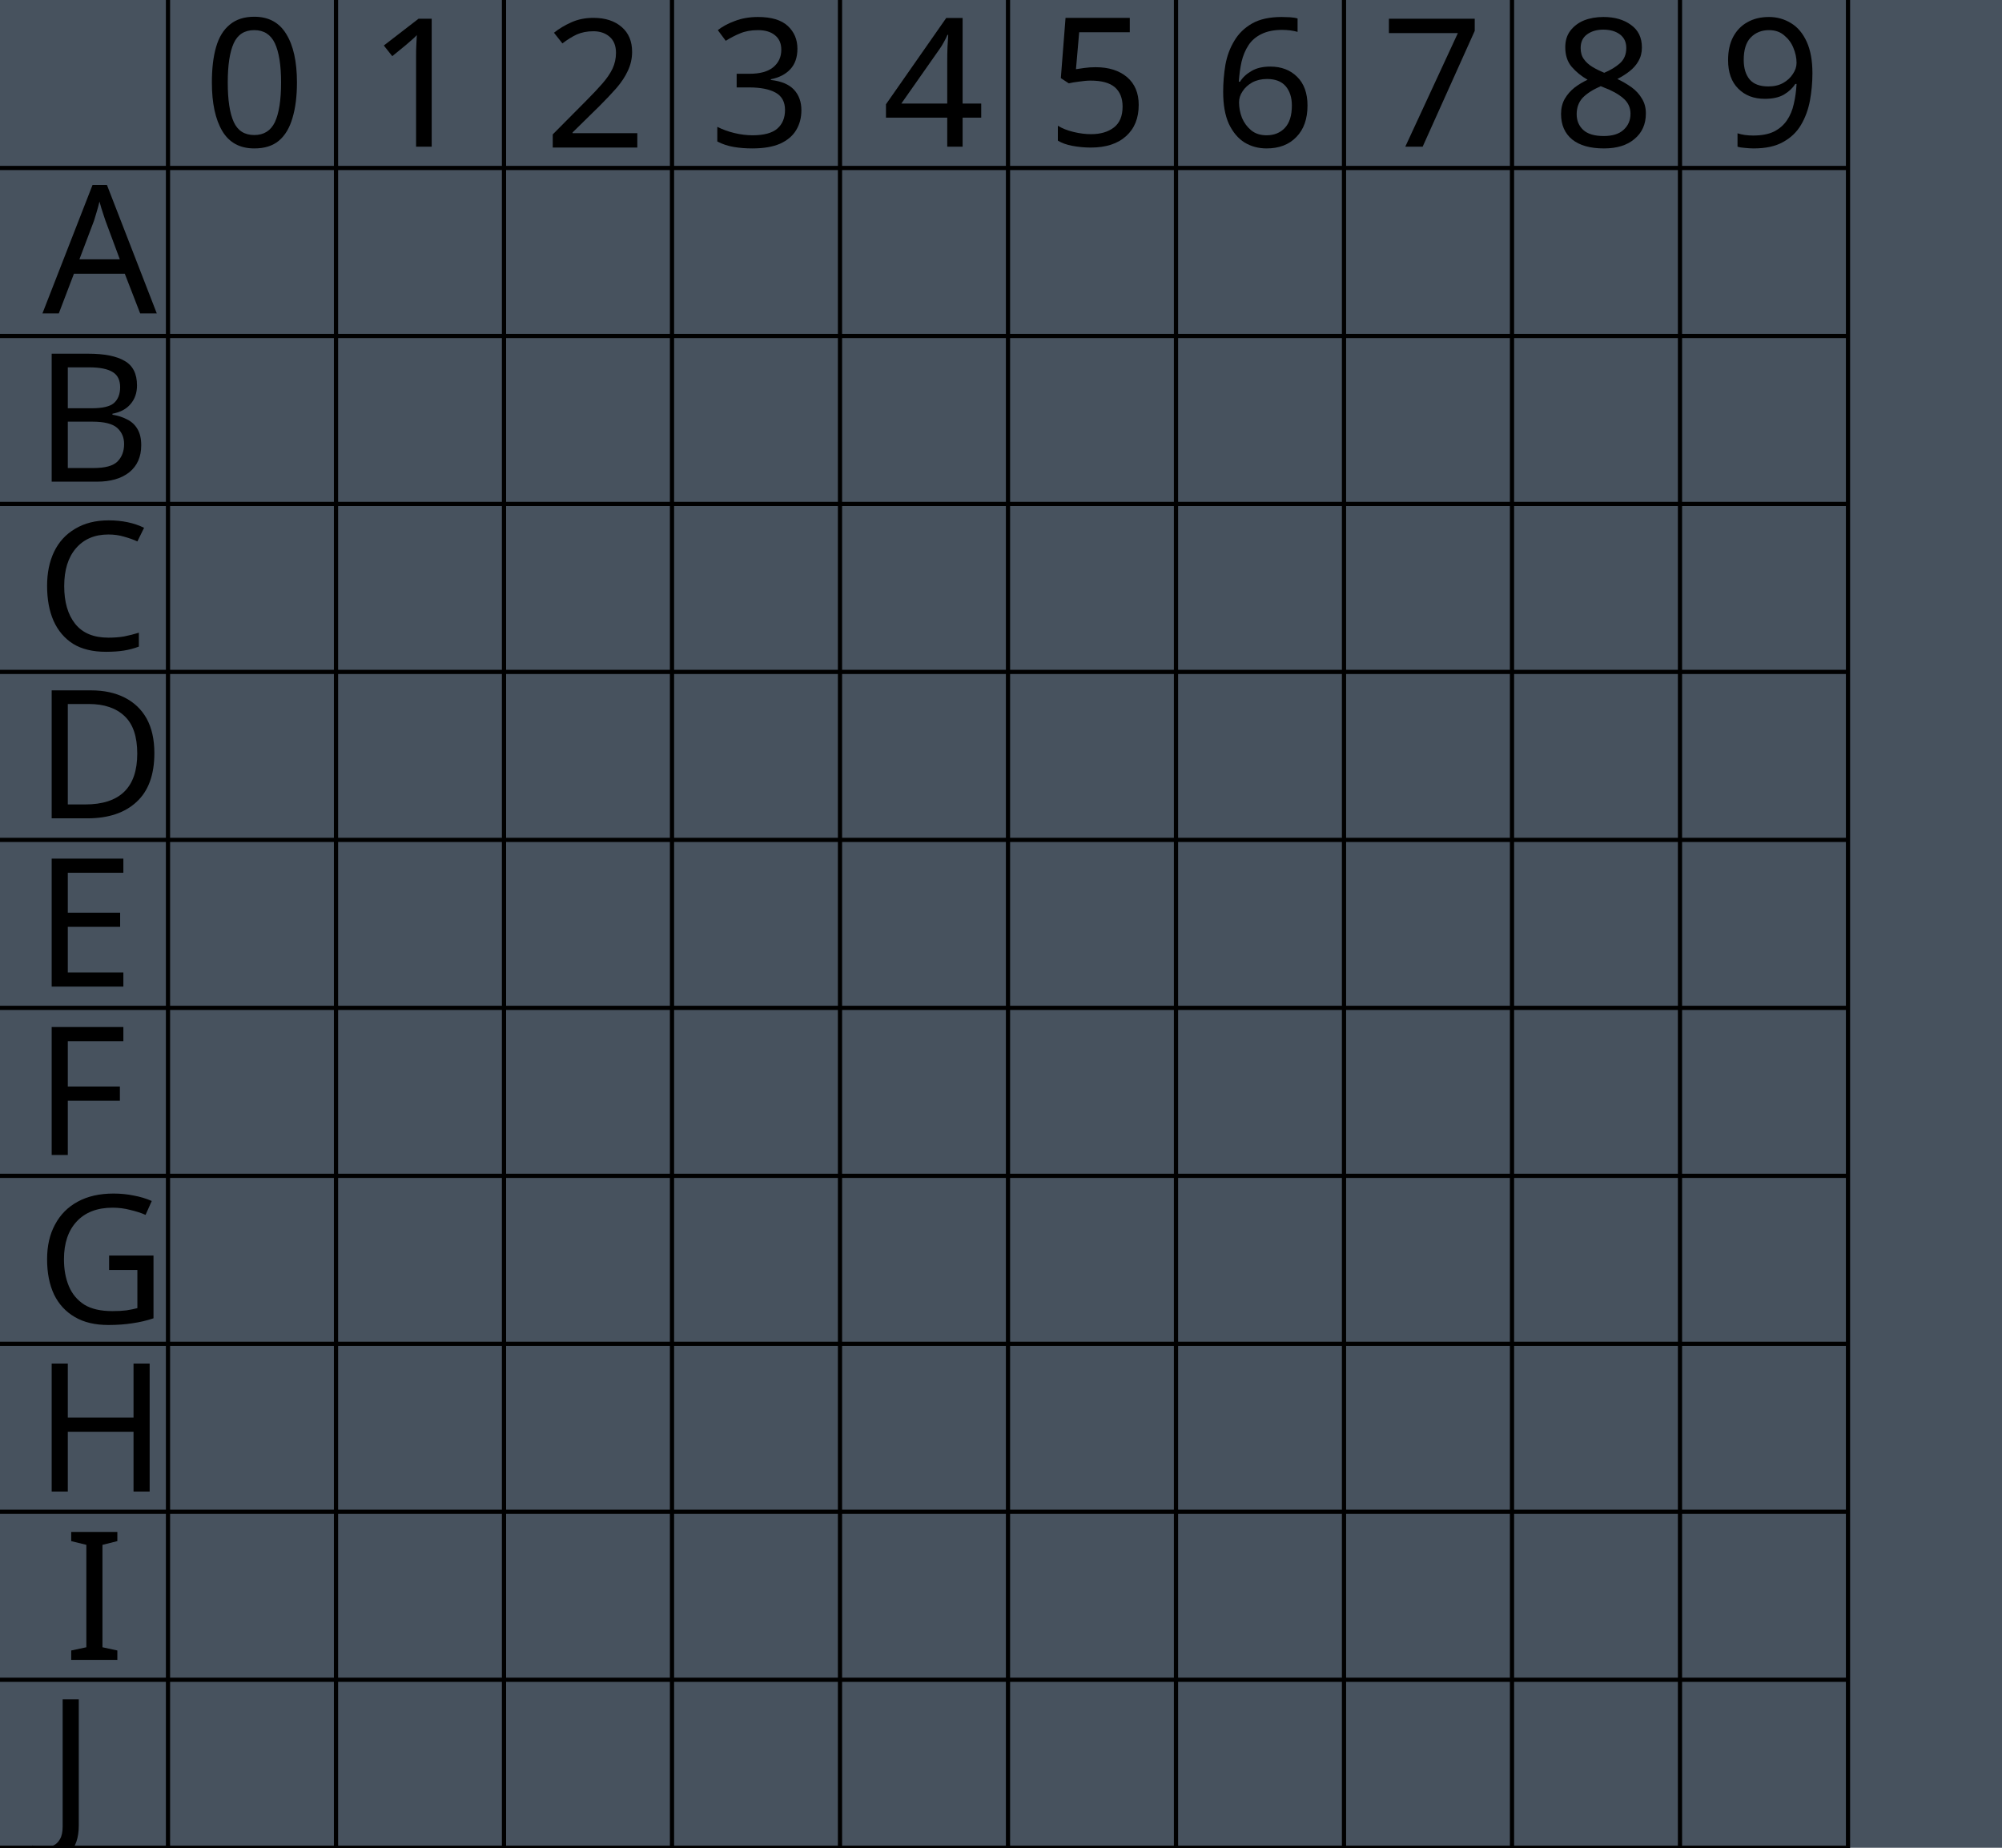
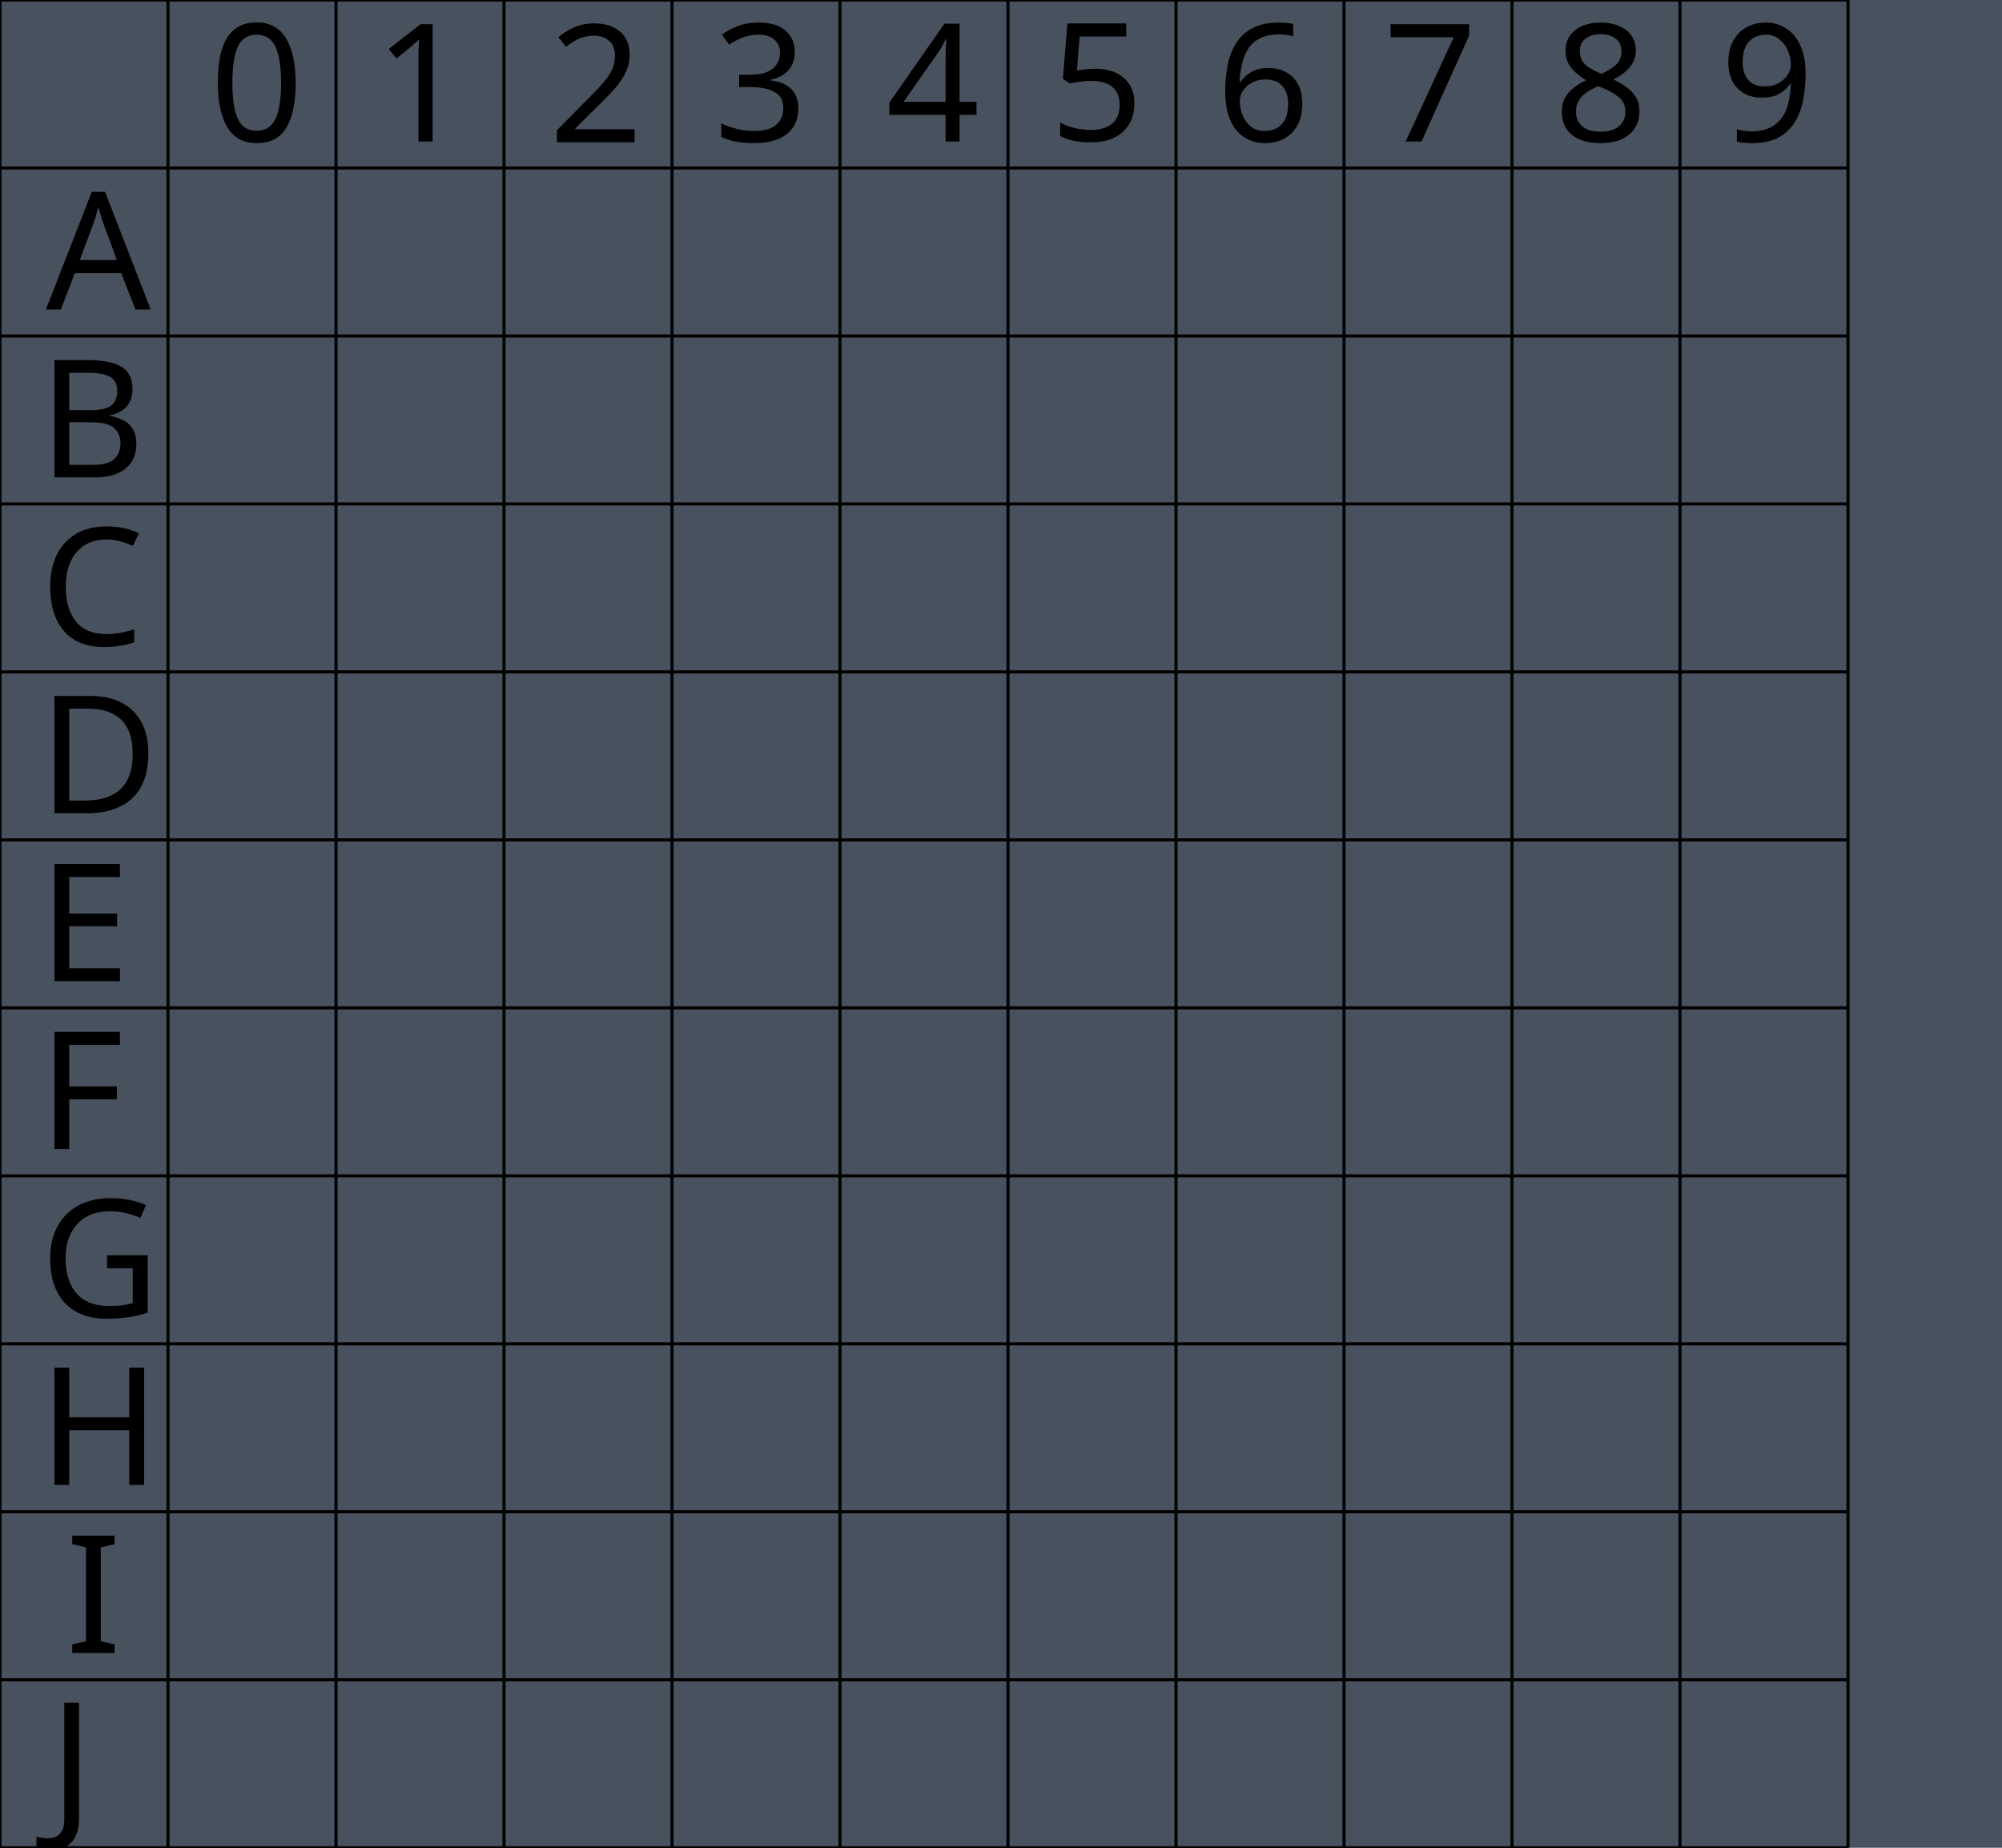
<svg xmlns="http://www.w3.org/2000/svg" width="650" height="600" viewBox="0 0 171.979 158.75" version="1.1" id="svg8">
  <defs id="defs2">
    <filter style="color-interpolation-filters:sRGB;" id="filter897">
      <feTurbulence type="fractalNoise" numOctaves="3" baseFrequency="0 0.409" seed="0" result="result0" id="feTurbulence887" />
      <feColorMatrix result="result4" values="0" type="saturate" id="feColorMatrix889" />
      <feComposite in="SourceGraphic" in2="result4" operator="arithmetic" k1="1.25" k2="0.5" k3="0.5" result="result2" id="feComposite891" />
      <feBlend result="result5" mode="normal" in="result2" in2="SourceGraphic" id="feBlend893" />
      <feComposite in="result5" in2="SourceGraphic" operator="in" result="result3" id="feComposite895" />
    </filter>
  </defs>
  <g id="layer1" transform="translate(0,-138.25)">
    <rect style="fill:#47525e;fill-opacity:1;stroke:none;stroke-width:0.26;stroke-opacity:1" id="rect10" width="171.979" height="158.75" x="0" y="138.25" />
    <text xml:space="preserve" style="font-style:normal;font-variant:normal;font-weight:normal;font-stretch:normal;font-size:10.583px;line-height:1.25;font-family:'Saira SemiCondensed SemiBold';-inkscape-font-specification:'Saira SemiCondensed SemiBold, ';letter-spacing:0px;word-spacing:0px;fill:#000000;fill-opacity:1;stroke:none;stroke-width:0.265;" x="88.463" y="228.816" id="text40">
      <tspan id="tspan38" x="88.463" y="238.613" style="font-style:normal;font-variant:normal;font-weight:normal;font-stretch:normal;font-family:'Saira SemiCondensed SemiBold';-inkscape-font-specification:'Saira SemiCondensed SemiBold, ';stroke-width:0.265;" />
    </text>
    <text id="text83" y="313.09" x="105.343" style="font-style:normal;font-variant:normal;font-weight:normal;font-stretch:normal;font-size:11.289px;line-height:1.25;font-family:Abel;-inkscape-font-specification:'Abel, Normal';font-variant-ligatures:normal;font-variant-caps:normal;font-variant-numeric:normal;font-feature-settings:normal;text-align:start;letter-spacing:0px;word-spacing:0px;writing-mode:lr-tb;text-anchor:start;fill:#1a1a1a;fill-opacity:1;stroke:none;stroke-width:0.265;filter:url(#filter897)" xml:space="preserve">
      <tspan style="font-style:normal;font-variant:normal;font-weight:normal;font-stretch:normal;font-size:11.289px;font-family:Abel;-inkscape-font-specification:'Abel, Normal';font-variant-ligatures:normal;font-variant-caps:normal;font-variant-numeric:normal;font-feature-settings:normal;text-align:start;writing-mode:lr-tb;text-anchor:start;fill:#1a1a1a;stroke-width:0.265" y="313.09" x="105.343" id="tspan81">Ships:</tspan>
    </text>
    <text xml:space="preserve" style="font-style:normal;font-variant:normal;font-weight:normal;font-stretch:normal;font-size:25.4px;line-height:1.25;font-family:'Agency FB';-inkscape-font-specification:'Agency FB';letter-spacing:0px;word-spacing:0px;fill:#000000;fill-opacity:1;stroke:none;stroke-width:0.265;" x="83.067" y="506.165" id="text976">
      <tspan id="tspan974" x="83.067" y="528.862" style="stroke-width:0.265;-inkscape-font-specification:'Agency FB';font-family:'Agency FB';font-weight:normal;font-style:normal;font-stretch:normal;font-variant:normal;" />
    </text>
    <g id="g1091">
      <path id="path160" d="m -27.274,446.986 -3.44,-64.823 25.766,-7.322 11.805,-7.759 H 223.512 l 47.895,12.166 h 94.714 l 2.951,42.47 -86.651,8.996 -43.259,32.941 h -34.396 l -20.108,-4.498 H -0.287 v -12.171 z" style="fill:#666666;stroke:#000000;stroke-width:0.265px;stroke-linecap:butt;stroke-linejoin:miter;stroke-opacity:1" />
      <path id="path164" d="M 282.421,430.714 -30.714,382.163" style="fill:#f9f9f9;stroke:#f9f9f9;stroke-width:1.7;stroke-linecap:butt;stroke-linejoin:miter;stroke-opacity:1;stroke-miterlimit:4;stroke-dasharray:none" />
      <path style="fill:#f9f9f9;stroke:#f9f9f9;stroke-width:1.7;stroke-linecap:butt;stroke-linejoin:miter;stroke-opacity:1;stroke-miterlimit:4;stroke-dasharray:none" d="M 239.161,463.655 -28.656,422.574" id="path166" />
      <rect y="371.087" x="32.928" height="29.56" width="35.547" id="rect162" style="fill:#333333;fill-opacity:1;fill-rule:evenodd;stroke:#333333;stroke-width:1;stroke-linecap:butt;stroke-linejoin:bevel;stroke-miterlimit:4;stroke-dasharray:none;stroke-opacity:1;paint-order:fill markers stroke" />
      <text transform="rotate(86.28041)" id="text980" y="-300.172" x="409.221" style="font-style:normal;font-variant:normal;font-weight:normal;font-stretch:normal;font-size:25.4px;line-height:1.25;font-family:Abel;-inkscape-font-specification:Abel;letter-spacing:0px;word-spacing:0px;fill:#000000;fill-opacity:1;stroke:none;stroke-width:0.265" xml:space="preserve">
        <tspan style="fill:#000000;stroke-width:0.265" y="-300.172" x="409.221" id="tspan978">78</tspan>
      </text>
      <path id="path982" d="m 359.865,415.41 -92.269,6.473" style="fill:none;stroke:#000000;stroke-width:2.5;stroke-linecap:butt;stroke-linejoin:miter;stroke-miterlimit:4;stroke-dasharray:none;stroke-opacity:1" />
      <path style="fill:none;stroke:#000000;stroke-width:2.5;stroke-linecap:butt;stroke-linejoin:miter;stroke-miterlimit:4;stroke-dasharray:none;stroke-opacity:1" d="m 359.953,385.986 -93.967,0.028" id="path984" />
      <path style="fill:#f9f9f9;stroke:#f9f9f9;stroke-width:1.7;stroke-linecap:butt;stroke-linejoin:miter;stroke-miterlimit:4;stroke-dasharray:10.2, 10.2;stroke-dashoffset:0;stroke-opacity:1" d="M 262.279,445.547 -29.688,400.7" id="path986" />
    </g>
-     <g id="g1413" transform="matrix(1.363636,0,0,1.363636,0,-50.2727)">
+     <g id="g1413" transform="matrix(0.8894627,0,0,0.8894627,34.80037,-92.23526)">
      <text id="text42" y="147.49" x="12.801" style="font-style:normal;font-variant:normal;font-weight:normal;font-stretch:normal;font-size:11.289px;line-height:1.25;font-family:Abel;-inkscape-font-specification:'Abel, Normal';font-variant-ligatures:normal;font-variant-caps:normal;font-variant-numeric:normal;font-feature-settings:normal;text-align:start;letter-spacing:0px;word-spacing:0px;writing-mode:lr-tb;text-anchor:start;fill:#000000;fill-opacity:1;stroke:none;stroke-width:0.265" xml:space="preserve">
        <tspan style="font-style:normal;font-variant:normal;font-weight:normal;font-stretch:normal;font-size:11.289px;font-family:Abel;-inkscape-font-specification:'Abel, Normal';font-variant-ligatures:normal;font-variant-caps:normal;font-variant-numeric:normal;font-feature-settings:normal;text-align:start;writing-mode:lr-tb;text-anchor:start;stroke-width:0.265" y="147.49" x="12.801" id="tspan40">0</tspan>
      </text>
      <text id="text46" y="147.49" x="23.179" style="font-style:normal;font-variant:normal;font-weight:normal;font-stretch:normal;font-size:11.289px;line-height:1.25;font-family:Abel;-inkscape-font-specification:Abel;letter-spacing:0px;word-spacing:0px;fill:#000000;fill-opacity:1;stroke:none;stroke-width:0.265" xml:space="preserve">
        <tspan style="stroke-width:0.265" y="147.49" x="23.179" id="tspan44">1</tspan>
      </text>
      <text id="text50" y="147.545" x="34.272" style="font-style:normal;font-variant:normal;font-weight:normal;font-stretch:normal;font-size:11.289px;line-height:1.25;font-family:Abel;-inkscape-font-specification:Abel;letter-spacing:0px;word-spacing:0px;fill:#000000;fill-opacity:1;stroke:none;stroke-width:0.265" xml:space="preserve">
        <tspan style="stroke-width:0.265" y="147.545" x="34.272" id="tspan48">2</tspan>
      </text>
      <text id="text54" y="147.49" x="44.672" style="font-style:normal;font-variant:normal;font-weight:normal;font-stretch:normal;font-size:11.289px;line-height:1.25;font-family:Abel;-inkscape-font-specification:Abel;letter-spacing:0px;word-spacing:0px;fill:#000000;fill-opacity:1;stroke:none;stroke-width:0.265" xml:space="preserve">
        <tspan style="stroke-width:0.265" y="147.49" x="44.672" id="tspan52">3</tspan>
      </text>
      <text id="text58" y="147.49" x="55.577" style="font-style:normal;font-variant:normal;font-weight:normal;font-stretch:normal;font-size:11.289px;line-height:1.25;font-family:Abel;-inkscape-font-specification:Abel;letter-spacing:0px;word-spacing:0px;fill:#000000;fill-opacity:1;stroke:none;stroke-width:0.265" xml:space="preserve">
        <tspan style="stroke-width:0.265" y="147.49" x="55.577" id="tspan56">4</tspan>
      </text>
      <text id="text62" y="147.435" x="65.92" style="font-style:normal;font-variant:normal;font-weight:normal;font-stretch:normal;font-size:11.289px;line-height:1.25;font-family:Abel;-inkscape-font-specification:Abel;letter-spacing:0px;word-spacing:0px;fill:#000000;fill-opacity:1;stroke:none;stroke-width:0.265" xml:space="preserve">
        <tspan style="stroke-width:0.265" y="147.435" x="65.92" id="tspan60">5</tspan>
      </text>
      <text id="text66" y="147.49" x="76.428" style="font-style:normal;font-variant:normal;font-weight:normal;font-stretch:normal;font-size:11.289px;line-height:1.25;font-family:Abel;-inkscape-font-specification:Abel;letter-spacing:0px;word-spacing:0px;fill:#000000;fill-opacity:1;stroke:none;stroke-width:0.265" xml:space="preserve">
        <tspan style="stroke-width:0.265" y="147.49" x="76.428" id="tspan64">6</tspan>
      </text>
      <text id="text70" y="147.49" x="86.997" style="font-style:normal;font-variant:normal;font-weight:normal;font-stretch:normal;font-size:11.289px;line-height:1.25;font-family:Abel;-inkscape-font-specification:Abel;letter-spacing:0px;word-spacing:0px;fill:#000000;fill-opacity:1;stroke:none;stroke-width:0.265" xml:space="preserve">
        <tspan style="stroke-width:0.265" y="147.49" x="86.997" id="tspan68">7</tspan>
      </text>
      <text id="text74" y="147.49" x="97.792" style="font-style:normal;font-variant:normal;font-weight:normal;font-stretch:normal;font-size:11.289px;line-height:1.25;font-family:Abel;-inkscape-font-specification:Abel;letter-spacing:0px;word-spacing:0px;fill:#000000;fill-opacity:1;stroke:none;stroke-width:0.265" xml:space="preserve">
        <tspan style="stroke-width:0.265" y="147.49" x="97.792" id="tspan72">8</tspan>
      </text>
      <text id="text78" y="147.49" x="108.3" style="font-style:normal;font-variant:normal;font-weight:normal;font-stretch:normal;font-size:11.289px;line-height:1.25;font-family:Abel;-inkscape-font-specification:Abel;letter-spacing:0px;word-spacing:0px;fill:#000000;fill-opacity:1;stroke:none;stroke-width:0.265" xml:space="preserve">
        <tspan style="stroke-width:0.265" y="147.49" x="108.3" id="tspan76">9</tspan>
      </text>
      <g transform="translate(36.48229,1.870887)" id="g1217">
        <text xml:space="preserve" style="font-style:normal;font-variant:normal;font-weight:normal;font-stretch:normal;font-size:11.289px;line-height:1.25;font-family:Abel;-inkscape-font-specification:Abel;letter-spacing:0px;word-spacing:0px;fill:#000000;fill-opacity:1;stroke:none;stroke-width:0.265" x="-33.809" y="156.126" id="text104">
          <tspan id="tspan102" x="-33.809" y="156.126" style="stroke-width:0.265">A</tspan>
        </text>
        <text xml:space="preserve" style="font-style:normal;font-variant:normal;font-weight:normal;font-stretch:normal;font-size:11.289px;line-height:1.25;font-family:Abel;-inkscape-font-specification:Abel;letter-spacing:0px;word-spacing:0px;fill:#000000;fill-opacity:1;stroke:none;stroke-width:0.265" x="-34.319" y="166.73" id="text108">
          <tspan id="tspan106" x="-34.319" y="166.73" style="stroke-width:0.265">B</tspan>
        </text>
        <text xml:space="preserve" style="font-style:normal;font-variant:normal;font-weight:normal;font-stretch:normal;font-size:11.289px;line-height:1.25;font-family:Abel;-inkscape-font-specification:Abel;letter-spacing:0px;word-spacing:0px;fill:#000000;fill-opacity:1;stroke:none;stroke-width:0.265" x="-34.203" y="177.334" id="text112">
          <tspan id="tspan110" x="-34.203" y="177.334" style="stroke-width:0.265">C</tspan>
        </text>
        <text xml:space="preserve" style="font-style:normal;font-variant:normal;font-weight:normal;font-stretch:normal;font-size:11.289px;line-height:1.25;font-family:Abel;-inkscape-font-specification:Abel;letter-spacing:0px;word-spacing:0px;fill:#000000;fill-opacity:1;stroke:none;stroke-width:0.265" x="-34.319" y="187.938" id="text116">
          <tspan id="tspan114" x="-34.319" y="187.938" style="stroke-width:0.265">D</tspan>
        </text>
        <text xml:space="preserve" style="font-style:normal;font-variant:normal;font-weight:normal;font-stretch:normal;font-size:11.289px;line-height:1.25;font-family:Abel;-inkscape-font-specification:Abel;letter-spacing:0px;word-spacing:0px;fill:#000000;fill-opacity:1;stroke:none;stroke-width:0.265" x="-34.319" y="198.542" id="text120">
          <tspan id="tspan118" x="-34.319" y="198.542" style="stroke-width:0.265">E</tspan>
        </text>
        <text xml:space="preserve" style="font-style:normal;font-variant:normal;font-weight:normal;font-stretch:normal;font-size:11.289px;line-height:1.25;font-family:Abel;-inkscape-font-specification:Abel;letter-spacing:0px;word-spacing:0px;fill:#000000;fill-opacity:1;stroke:none;stroke-width:0.265" x="-34.319" y="209.146" id="text124">
          <tspan id="tspan122" x="-34.319" y="209.146" style="stroke-width:0.265">F</tspan>
        </text>
        <text xml:space="preserve" style="font-style:normal;font-variant:normal;font-weight:normal;font-stretch:normal;font-size:11.289px;line-height:1.25;font-family:Abel;-inkscape-font-specification:Abel;letter-spacing:0px;word-spacing:0px;fill:#000000;fill-opacity:1;stroke:none;stroke-width:0.265" x="-34.203" y="219.75" id="text128">
          <tspan id="tspan126" x="-34.203" y="219.75" style="stroke-width:0.265">G</tspan>
        </text>
        <text xml:space="preserve" style="font-style:normal;font-variant:normal;font-weight:normal;font-stretch:normal;font-size:11.289px;line-height:1.25;font-family:Abel;-inkscape-font-specification:Abel;letter-spacing:0px;word-spacing:0px;fill:#000000;fill-opacity:1;stroke:none;stroke-width:0.265" x="-34.319" y="230.354" id="text132">
          <tspan id="tspan130" x="-34.319" y="230.354" style="stroke-width:0.265">H</tspan>
        </text>
        <text xml:space="preserve" style="font-style:normal;font-variant:normal;font-weight:normal;font-stretch:normal;font-size:11.289px;line-height:1.25;font-family:Abel;-inkscape-font-specification:Abel;letter-spacing:0px;word-spacing:0px;fill:#000000;fill-opacity:1;stroke:none;stroke-width:0.265" x="-32.45" y="240.958" id="text136">
          <tspan id="tspan134" x="-32.45" y="240.958" style="stroke-width:0.265">I</tspan>
        </text>
        <text xml:space="preserve" style="font-style:normal;font-variant:normal;font-weight:normal;font-stretch:normal;font-size:11.289px;line-height:1.25;font-family:Abel;-inkscape-font-specification:Abel;letter-spacing:0px;word-spacing:0px;fill:#000000;fill-opacity:1;stroke:none;stroke-width:0.265" x="-33.583" y="251.507" id="text140">
          <tspan id="tspan138" x="-33.583" y="251.507" style="stroke-width:0.265">J</tspan>
        </text>
      </g>
      <path id="path1285" d="M 0,254.667 H 116.417 V 138.25" style="fill:none;stroke:#000000;stroke-width:0.265px;stroke-linecap:butt;stroke-linejoin:miter;stroke-opacity:1" />
      <path id="path1287" d="M 105.833,138.25 V 254.667" style="fill:none;stroke:#000000;stroke-width:0.265px;stroke-linecap:butt;stroke-linejoin:miter;stroke-opacity:1" />
      <path id="path1293" d="m 95.25,138.25 3e-6,116.417" style="fill:none;stroke:#000000;stroke-width:0.265px;stroke-linecap:butt;stroke-linejoin:miter;stroke-opacity:1" />
      <path id="path1295" d="m 84.667,254.667 -3e-6,-116.417" style="fill:none;stroke:#000000;stroke-width:0.265px;stroke-linecap:butt;stroke-linejoin:miter;stroke-opacity:1" />
      <path id="path1297" d="M 74.083,138.25 V 254.667" style="fill:none;stroke:#000000;stroke-width:0.265px;stroke-linecap:butt;stroke-linejoin:miter;stroke-opacity:1" />
      <path id="path1299" d="M 63.5,254.667 V 138.25" style="fill:none;stroke:#000000;stroke-width:0.265px;stroke-linecap:butt;stroke-linejoin:miter;stroke-opacity:1" />
      <path id="path1301" d="M 52.917,138.25 V 254.667" style="fill:none;stroke:#000000;stroke-width:0.265px;stroke-linecap:butt;stroke-linejoin:miter;stroke-opacity:1" />
      <path id="path1303" d="M 42.333,254.667 V 138.25" style="fill:none;stroke:#000000;stroke-width:0.265px;stroke-linecap:butt;stroke-linejoin:miter;stroke-opacity:1" />
      <path id="path1305" d="M 31.75,138.25 V 254.667" style="fill:none;stroke:#000000;stroke-width:0.265px;stroke-linecap:butt;stroke-linejoin:miter;stroke-opacity:1" />
      <path id="path1307" d="M 21.167,254.667 V 138.25" style="fill:none;stroke:#000000;stroke-width:0.265px;stroke-linecap:butt;stroke-linejoin:miter;stroke-opacity:1" />
      <path id="path1309" d="M 10.583,138.25 V 254.667" style="fill:none;stroke:#000000;stroke-width:0.265px;stroke-linecap:butt;stroke-linejoin:miter;stroke-opacity:1" />
      <path id="path1331" d="M 116.417,148.833 H 0" style="fill:none;stroke:#000000;stroke-width:0.265px;stroke-linecap:butt;stroke-linejoin:miter;stroke-opacity:1" />
      <path id="path1333" d="M 0,159.417 H 116.417" style="fill:none;stroke:#000000;stroke-width:0.265px;stroke-linecap:butt;stroke-linejoin:miter;stroke-opacity:1" />
      <path id="path1335" d="M 116.417,170 H 0" style="fill:none;stroke:#000000;stroke-width:0.265px;stroke-linecap:butt;stroke-linejoin:miter;stroke-opacity:1" />
      <path id="path1337" d="M 0,180.583 H 116.417" style="fill:none;stroke:#000000;stroke-width:0.265px;stroke-linecap:butt;stroke-linejoin:miter;stroke-opacity:1" />
      <path id="path1339" d="M 116.417,191.167 H 0" style="fill:none;stroke:#000000;stroke-width:0.265px;stroke-linecap:butt;stroke-linejoin:miter;stroke-opacity:1" />
      <path id="path1341" d="M 0,201.75 H 116.417" style="fill:none;stroke:#000000;stroke-width:0.265px;stroke-linecap:butt;stroke-linejoin:miter;stroke-opacity:1" />
      <path id="path1343" d="M 116.417,212.333 H 0" style="fill:none;stroke:#000000;stroke-width:0.265px;stroke-linecap:butt;stroke-linejoin:miter;stroke-opacity:1" />
      <path id="path1345" d="M 116.417,222.917 H 0" style="fill:none;stroke:#000000;stroke-width:0.265px;stroke-linecap:butt;stroke-linejoin:miter;stroke-opacity:1" />
      <path id="path1347" d="M 116.417,233.5 H 0" style="fill:none;stroke:#000000;stroke-width:0.265px;stroke-linecap:butt;stroke-linejoin:miter;stroke-opacity:1" />
      <path id="path1349" d="M 116.417,244.083 H 0" style="fill:none;stroke:#000000;stroke-width:0.265px;stroke-linecap:butt;stroke-linejoin:miter;stroke-opacity:1" />
    </g>
    <g id="g1424" transform="matrix(1.363636,0,0,1.363636,183.7433,-53.52793)">
      <rect y="149.574" x="11.506" height="8.746" width="51.356" id="rect1415" style="fill:#666666;fill-opacity:1;fill-rule:evenodd;stroke:none;stroke-width:0.99;stroke-linecap:butt;stroke-linejoin:bevel;stroke-miterlimit:4;stroke-dasharray:none;stroke-dashoffset:0;stroke-opacity:1;paint-order:fill markers stroke" />
      <text id="text1419" y="156.17" x="19.593" style="font-style:normal;font-variant:normal;font-weight:normal;font-stretch:normal;font-size:6.35px;line-height:1.25;font-family:Abel;-inkscape-font-specification:Abel;letter-spacing:0px;word-spacing:0px;fill:#000000;fill-opacity:1;stroke:none;stroke-width:0.265" xml:space="preserve">
        <tspan style="stroke-width:0.265" y="156.17" x="19.593" id="tspan1417">Aircraft Carrier</tspan>
      </text>
    </g>
    <g id="g1432" transform="matrix(1.363636,0,0,1.363636,191.0781,-38.79469)">
      <g id="g1437">
        <rect y="149.574" x="11.506" height="8.746" width="40.598" id="rect1426" style="fill:#666666;fill-opacity:1;fill-rule:evenodd;stroke:none;stroke-width:0.88;stroke-linecap:butt;stroke-linejoin:bevel;stroke-miterlimit:4;stroke-dasharray:none;stroke-dashoffset:0;stroke-opacity:1;paint-order:fill markers stroke" />
        <text id="text1430" y="156.17" x="23.114" style="font-style:normal;font-variant:normal;font-weight:normal;font-stretch:normal;font-size:6.35px;line-height:1.25;font-family:Abel;-inkscape-font-specification:Abel;letter-spacing:0px;word-spacing:0px;fill:#000000;fill-opacity:1;stroke:none;stroke-width:0.265" xml:space="preserve">
          <tspan style="stroke-width:0.265" y="156.17" x="23.114" id="tspan1428">Cruiser</tspan>
        </text>
      </g>
    </g>
    <g transform="matrix(1.363636,0,0,1.363636,191.0781,-38.79469)" id="g1447">
      <g id="g1445">
        <rect style="fill:#666666;fill-opacity:1;fill-rule:evenodd;stroke:none;stroke-width:0.88;stroke-linecap:butt;stroke-linejoin:bevel;stroke-miterlimit:4;stroke-dasharray:none;stroke-dashoffset:0;stroke-opacity:1;paint-order:fill markers stroke" id="rect1439" width="40.598" height="8.746" x="11.506" y="149.574" />
        <text xml:space="preserve" style="font-style:normal;font-variant:normal;font-weight:normal;font-stretch:normal;font-size:6.35px;line-height:1.25;font-family:Abel;-inkscape-font-specification:Abel;letter-spacing:0px;word-spacing:0px;fill:#000000;fill-opacity:1;stroke:none;stroke-width:0.265" x="23.114" y="156.17" id="text1443">
          <tspan id="tspan1441" x="23.114" y="156.17" style="stroke-width:0.265">Cruiser</tspan>
        </text>
      </g>
    </g>
    <g id="g1457" transform="matrix(1.363636,0,0,1.363636,198.2215,-9.966032)">
      <g id="g1455">
        <rect y="149.574" x="11.506" height="8.746" width="30.121" id="rect1449" style="fill:#666666;fill-opacity:1;fill-rule:evenodd;stroke:none;stroke-width:0.758;stroke-linecap:butt;stroke-linejoin:bevel;stroke-miterlimit:4;stroke-dasharray:none;stroke-dashoffset:0;stroke-opacity:1;paint-order:fill markers stroke" />
        <text id="text1453" y="155.535" x="14.674" style="font-style:normal;font-variant:normal;font-weight:normal;font-stretch:normal;font-size:6.35px;line-height:1.25;font-family:Abel;-inkscape-font-specification:Abel;letter-spacing:0px;word-spacing:0px;fill:#000000;fill-opacity:1;stroke:none;stroke-width:0.265" xml:space="preserve">
          <tspan style="stroke-width:0.265" y="155.535" x="14.674" id="tspan1451">Destroyer</tspan>
        </text>
      </g>
    </g>
    <g transform="matrix(1.363636,0,0,1.363636,198.2215,-24.46361)" id="g1467">
      <g id="g1465">
        <rect style="fill:#666666;fill-opacity:1;fill-rule:evenodd;stroke:none;stroke-width:0.758;stroke-linecap:butt;stroke-linejoin:bevel;stroke-miterlimit:4;stroke-dasharray:none;stroke-dashoffset:0;stroke-opacity:1;paint-order:fill markers stroke" id="rect1459" width="30.121" height="8.746" x="11.506" y="149.574" />
        <text xml:space="preserve" style="font-style:normal;font-variant:normal;font-weight:normal;font-stretch:normal;font-size:6.35px;line-height:1.25;font-family:Abel;-inkscape-font-specification:Abel;letter-spacing:0px;word-spacing:0px;fill:#000000;fill-opacity:1;stroke:none;stroke-width:0.265" x="14.674" y="155.535" id="text1463">
          <tspan id="tspan1461" x="14.674" y="155.535" style="stroke-width:0.265">Destroyer</tspan>
        </text>
      </g>
    </g>
    <g transform="matrix(1.363636,0,0,1.363636,205.5276,4.375587)" id="g1477">
      <g id="g1475">
        <g id="g1482">
          <rect y="149.574" x="11.506" height="8.746" width="19.406" id="rect1469" style="fill:#666666;fill-opacity:1;fill-rule:evenodd;stroke:none;stroke-width:0.609;stroke-linecap:butt;stroke-linejoin:bevel;stroke-miterlimit:4;stroke-dasharray:none;stroke-dashoffset:0;stroke-opacity:1;paint-order:fill markers stroke" />
          <text id="text1473" y="155.566" x="13.082" style="font-style:normal;font-variant:normal;font-weight:normal;font-stretch:normal;font-size:6.35px;line-height:1.25;font-family:Abel;-inkscape-font-specification:Abel;letter-spacing:0px;word-spacing:0px;fill:#000000;fill-opacity:1;stroke:none;stroke-width:0.265" xml:space="preserve">
            <tspan style="stroke-width:0.265" y="155.566" x="13.082" id="tspan1471">Supply</tspan>
          </text>
        </g>
      </g>
    </g>
    <g id="g1519" transform="matrix(1.363636,0,0,1.36412,198.2215,-53.6259)">
      <g id="g1530">
        <g transform="translate(0,53.09414)" id="g1492">
          <g id="g1490">
            <rect style="fill:#cccccc;fill-opacity:1;fill-rule:evenodd;stroke:none;stroke-width:0.758;stroke-linecap:butt;stroke-linejoin:bevel;stroke-miterlimit:4;stroke-dasharray:none;stroke-dashoffset:0;stroke-opacity:1;paint-order:fill markers stroke" id="rect1484" width="30.121" height="8.746" x="11.506" y="149.574" />
          </g>
        </g>
        <g id="g1504" transform="matrix(1,0,0,1.001065,-0.1653646,63.54463)">
          <g id="g1502">
            <g id="g1500">
              <rect style="fill:#666666;fill-opacity:1;fill-rule:evenodd;stroke:none;stroke-width:0.989;stroke-linecap:butt;stroke-linejoin:bevel;stroke-miterlimit:4;stroke-dasharray:none;stroke-dashoffset:0;stroke-opacity:1;paint-order:fill markers stroke" id="rect1506" width="9.741" height="8.736" x="21.765" y="138.976" />
            </g>
          </g>
        </g>
        <text transform="translate(0,53.09414)" xml:space="preserve" style="font-style:normal;font-variant:normal;font-weight:normal;font-stretch:normal;font-size:6.35px;line-height:1.25;font-family:Abel;-inkscape-font-specification:Abel;letter-spacing:0px;word-spacing:0px;fill:#000000;fill-opacity:1;stroke:none;stroke-width:0.265" x="13.832" y="156.17" id="text1488">
          <tspan id="tspan1486" x="13.832" y="156.17" style="stroke-width:0.265">Submarine</tspan>
        </text>
      </g>
    </g>
    <text xml:space="preserve" style="font-style:normal;font-variant:normal;font-weight:normal;font-stretch:normal;font-size:6.35px;line-height:1.25;font-family:Abel;-inkscape-font-specification:Abel;letter-spacing:0px;word-spacing:0px;fill:#000000;fill-opacity:1;stroke:none;stroke-width:0.265" x="-5.655" y="312.282" id="text942">
      <tspan id="tspan940" x="-5.655" y="312.282" style="stroke-width:0.265">Opponent Status:</tspan>
    </text>
    <g id="g951" transform="translate(40.59824,33.55414)">
      <g id="g956">
        <g id="g961">
          <rect ry="4.035" y="274.924" x="4.303" height="9.542" width="42.469" id="rect942" style="fill:#008000;fill-opacity:1;fill-rule:evenodd;stroke:none;stroke-width:0.885;stroke-linecap:butt;stroke-linejoin:bevel;stroke-miterlimit:4;stroke-dasharray:none;stroke-dashoffset:0;stroke-opacity:1;paint-order:fill markers stroke" />
          <text id="text946" y="281.917" x="25.383" style="font-style:normal;font-variant:normal;font-weight:normal;font-stretch:normal;font-size:6.35px;line-height:1.25;font-family:Abel;-inkscape-font-specification:'Abel, Normal';font-variant-ligatures:normal;font-variant-caps:normal;font-variant-numeric:normal;font-feature-settings:normal;text-align:center;letter-spacing:0px;word-spacing:0px;writing-mode:lr-tb;text-anchor:middle;fill:#1a1a1a;fill-opacity:1;stroke:none;stroke-width:0.265;filter:url(#filter897)" xml:space="preserve">
            <tspan style="font-style:normal;font-variant:normal;font-weight:normal;font-stretch:normal;font-size:6.35px;font-family:Abel;-inkscape-font-specification:'Abel, Normal';font-variant-ligatures:normal;font-variant-caps:normal;font-variant-numeric:normal;font-feature-settings:normal;text-align:center;writing-mode:lr-tb;text-anchor:middle;fill:#1a1a1a;stroke-width:0.265" y="281.917" x="25.383" id="tspan944">READY</tspan>
          </text>
        </g>
      </g>
    </g>
-     <rect style="fill:#ff0000;fill-opacity:1;fill-rule:evenodd;stroke:none;stroke-width:1.381;stroke-linecap:butt;stroke-linejoin:bevel;stroke-miterlimit:4;stroke-dasharray:none;stroke-dashoffset:0;stroke-opacity:1;paint-order:fill markers stroke" id="rect950" width="14.25" height="14.249" x="-118.004" y="247.787" />
-     <rect style="fill:#00ff00;fill-opacity:1;fill-rule:evenodd;stroke:none;stroke-width:1.376;stroke-linecap:butt;stroke-linejoin:bevel;stroke-miterlimit:4;stroke-dasharray:none;stroke-dashoffset:0;stroke-opacity:1;paint-order:fill markers stroke" id="rect949" width="144.142" height="144.142" x="-174.834" y="73.483" />
-     <circle style="fill:#ff0000;fill-opacity:1;fill-rule:evenodd;stroke:none;stroke-width:0.833;stroke-linecap:butt;stroke-linejoin:bevel;stroke-miterlimit:4;stroke-dasharray:none;stroke-dashoffset:0;stroke-opacity:1;paint-order:fill markers stroke" id="path951" cx="-22.664" cy="222.213" r="3.274" />
+     <rect style="fill:#ff0000;fill-opacity:1;fill-rule:evenodd;stroke:none;stroke-width:1.399;stroke-linecap:butt;stroke-linejoin:bevel;stroke-miterlimit:4;stroke-dasharray:none;stroke-dashoffset:0;stroke-opacity:1;paint-order:fill markers stroke" id="rect950" width="14.433" height="14.432" x="11.642" y="113.788" />
+     <rect style="fill:#00ff00;fill-opacity:1;fill-rule:evenodd;stroke:none;stroke-width:1.515;stroke-linecap:butt;stroke-linejoin:bevel;stroke-miterlimit:4;stroke-dasharray:none;stroke-dashoffset:0;stroke-opacity:1;paint-order:fill markers stroke" id="rect949" width="158.75" height="158.75" x="-165.894" y="111.527" />
+     <circle style="fill:#ff0000;fill-opacity:1;fill-rule:evenodd;stroke:none;stroke-width:0.833;stroke-linecap:butt;stroke-linejoin:bevel;stroke-miterlimit:4;stroke-dasharray:none;stroke-dashoffset:0;stroke-opacity:1;paint-order:fill markers stroke" id="path951" cx="-0.283" cy="105.768" r="3.274" />
+     <text xml:space="preserve" style="font-style:normal;font-variant:normal;font-weight:normal;font-stretch:normal;font-size:14.111px;line-height:1.25;font-family:Abel;-inkscape-font-specification:'Abel, Normal';font-variant-ligatures:normal;font-variant-caps:normal;font-variant-numeric:normal;font-feature-settings:normal;text-align:start;letter-spacing:0px;word-spacing:0px;writing-mode:lr-tb;text-anchor:start;fill:#000000;fill-opacity:1;stroke:none;stroke-width:0.265" x="3.944" y="164.838" id="text1077">
+       <tspan id="tspan1075" x="3.944" y="164.838" style="font-style:normal;font-variant:normal;font-weight:normal;font-stretch:normal;font-size:14.111px;font-family:Abel;-inkscape-font-specification:'Abel, Normal';font-variant-ligatures:normal;font-variant-caps:normal;font-variant-numeric:normal;font-feature-settings:normal;text-align:start;writing-mode:lr-tb;text-anchor:start;stroke-width:0.265">A</tspan>
+     </text>
+     <text xml:space="preserve" style="font-style:normal;font-variant:normal;font-weight:normal;font-stretch:normal;font-size:14.111px;line-height:1.25;font-family:Abel;-inkscape-font-specification:'Abel, Normal';font-variant-ligatures:normal;font-variant-caps:normal;font-variant-numeric:normal;font-feature-settings:normal;text-align:start;letter-spacing:0px;word-spacing:0px;writing-mode:lr-tb;text-anchor:start;fill:#000000;fill-opacity:1;stroke:none;stroke-width:0.265" x="3.306" y="179.266" id="text1092">
+       <tspan id="tspan1090" x="3.306" y="179.266" style="font-style:normal;font-variant:normal;font-weight:normal;font-stretch:normal;font-size:14.111px;font-family:Abel;-inkscape-font-specification:'Abel, Normal';font-variant-ligatures:normal;font-variant-caps:normal;font-variant-numeric:normal;font-feature-settings:normal;text-align:start;writing-mode:lr-tb;text-anchor:start;stroke-width:0.265">B</tspan>
+     </text>
+     <text xml:space="preserve" style="font-style:normal;font-variant:normal;font-weight:normal;font-stretch:normal;font-size:14.111px;line-height:1.25;font-family:Abel;-inkscape-font-specification:'Abel, Normal';font-variant-ligatures:normal;font-variant-caps:normal;font-variant-numeric:normal;font-feature-settings:normal;text-align:start;letter-spacing:0px;word-spacing:0px;writing-mode:lr-tb;text-anchor:start;fill:#000000;fill-opacity:1;stroke:none;stroke-width:0.265" x="3.451" y="193.693" id="text1096">
+       <tspan id="tspan1094" x="3.451" y="193.693" style="font-style:normal;font-variant:normal;font-weight:normal;font-stretch:normal;font-size:14.111px;font-family:Abel;-inkscape-font-specification:'Abel, Normal';font-variant-ligatures:normal;font-variant-caps:normal;font-variant-numeric:normal;font-feature-settings:normal;text-align:start;writing-mode:lr-tb;text-anchor:start;stroke-width:0.265">C</tspan>
+     </text>
+     <text xml:space="preserve" style="font-style:normal;font-variant:normal;font-weight:normal;font-stretch:normal;font-size:14.111px;line-height:1.25;font-family:Abel;-inkscape-font-specification:'Abel, Normal';font-variant-ligatures:normal;font-variant-caps:normal;font-variant-numeric:normal;font-feature-settings:normal;text-align:start;letter-spacing:0px;word-spacing:0px;writing-mode:lr-tb;text-anchor:start;fill:#000000;fill-opacity:1;stroke:none;stroke-width:0.265" x="3.306" y="208.121" id="text1100">
+       <tspan id="tspan1098" x="3.306" y="208.121" style="font-style:normal;font-variant:normal;font-weight:normal;font-stretch:normal;font-size:14.111px;font-family:Abel;-inkscape-font-specification:'Abel, Normal';font-variant-ligatures:normal;font-variant-caps:normal;font-variant-numeric:normal;font-feature-settings:normal;text-align:start;writing-mode:lr-tb;text-anchor:start;stroke-width:0.265">D</tspan>
+     </text>
+     <text xml:space="preserve" style="font-style:normal;font-variant:normal;font-weight:normal;font-stretch:normal;font-size:14.111px;line-height:1.25;font-family:Abel;-inkscape-font-specification:'Abel, Normal';font-variant-ligatures:normal;font-variant-caps:normal;font-variant-numeric:normal;font-feature-settings:normal;text-align:start;letter-spacing:0px;word-spacing:0px;writing-mode:lr-tb;text-anchor:start;fill:#000000;fill-opacity:1;stroke:none;stroke-width:0.265" x="3.306" y="222.549" id="text1104">
+       <tspan id="tspan1102" x="3.306" y="222.549" style="font-style:normal;font-variant:normal;font-weight:normal;font-stretch:normal;font-size:14.111px;font-family:Abel;-inkscape-font-specification:'Abel, Normal';font-variant-ligatures:normal;font-variant-caps:normal;font-variant-numeric:normal;font-feature-settings:normal;text-align:start;writing-mode:lr-tb;text-anchor:start;stroke-width:0.265">E</tspan>
+     </text>
+     <text xml:space="preserve" style="font-style:normal;font-variant:normal;font-weight:normal;font-stretch:normal;font-size:14.111px;line-height:1.25;font-family:Abel;-inkscape-font-specification:'Abel, Normal';font-variant-ligatures:normal;font-variant-caps:normal;font-variant-numeric:normal;font-feature-settings:normal;text-align:start;letter-spacing:0px;word-spacing:0px;writing-mode:lr-tb;text-anchor:start;fill:#000000;fill-opacity:1;stroke:none;stroke-width:0.265" x="3.306" y="236.977" id="text1108">
+       <tspan id="tspan1106" x="3.306" y="236.977" style="font-style:normal;font-variant:normal;font-weight:normal;font-stretch:normal;font-size:14.111px;font-family:Abel;-inkscape-font-specification:'Abel, Normal';font-variant-ligatures:normal;font-variant-caps:normal;font-variant-numeric:normal;font-feature-settings:normal;text-align:start;writing-mode:lr-tb;text-anchor:start;stroke-width:0.265">F</tspan>
+     </text>
+     <text xml:space="preserve" style="font-style:normal;font-variant:normal;font-weight:normal;font-stretch:normal;font-size:14.111px;line-height:1.25;font-family:Abel;-inkscape-font-specification:'Abel, Normal';font-variant-ligatures:normal;font-variant-caps:normal;font-variant-numeric:normal;font-feature-settings:normal;text-align:start;letter-spacing:0px;word-spacing:0px;writing-mode:lr-tb;text-anchor:start;fill:#000000;fill-opacity:1;stroke:none;stroke-width:0.265" x="3.451" y="251.404" id="text1112">
+       <tspan id="tspan1110" x="3.451" y="251.404" style="font-style:normal;font-variant:normal;font-weight:normal;font-stretch:normal;font-size:14.111px;font-family:Abel;-inkscape-font-specification:'Abel, Normal';font-variant-ligatures:normal;font-variant-caps:normal;font-variant-numeric:normal;font-feature-settings:normal;text-align:start;writing-mode:lr-tb;text-anchor:start;stroke-width:0.265">G</tspan>
+     </text>
+     <text xml:space="preserve" style="font-style:normal;font-variant:normal;font-weight:normal;font-stretch:normal;font-size:14.111px;line-height:1.25;font-family:Abel;-inkscape-font-specification:'Abel, Normal';font-variant-ligatures:normal;font-variant-caps:normal;font-variant-numeric:normal;font-feature-settings:normal;text-align:start;letter-spacing:0px;word-spacing:0px;writing-mode:lr-tb;text-anchor:start;fill:#000000;fill-opacity:1;stroke:none;stroke-width:0.265" x="3.306" y="265.832" id="text1116">
+       <tspan id="tspan1114" x="3.306" y="265.832" style="font-style:normal;font-variant:normal;font-weight:normal;font-stretch:normal;font-size:14.111px;font-family:Abel;-inkscape-font-specification:'Abel, Normal';font-variant-ligatures:normal;font-variant-caps:normal;font-variant-numeric:normal;font-feature-settings:normal;text-align:start;writing-mode:lr-tb;text-anchor:start;stroke-width:0.265">H</tspan>
+     </text>
+     <text xml:space="preserve" style="font-style:normal;font-variant:normal;font-weight:normal;font-stretch:normal;font-size:14.111px;line-height:1.25;font-family:Abel;-inkscape-font-specification:'Abel, Normal';font-variant-ligatures:normal;font-variant-caps:normal;font-variant-numeric:normal;font-feature-settings:normal;text-align:start;letter-spacing:0px;word-spacing:0px;writing-mode:lr-tb;text-anchor:start;fill:#000000;fill-opacity:1;stroke:none;stroke-width:0.265" x="5.642" y="280.26" id="text1120">
+       <tspan id="tspan1118" x="5.642" y="280.26" style="font-style:normal;font-variant:normal;font-weight:normal;font-stretch:normal;font-size:14.111px;font-family:Abel;-inkscape-font-specification:'Abel, Normal';font-variant-ligatures:normal;font-variant-caps:normal;font-variant-numeric:normal;font-feature-settings:normal;text-align:start;writing-mode:lr-tb;text-anchor:start;stroke-width:0.265">I</tspan>
+     </text>
+     <text xml:space="preserve" style="font-style:normal;font-variant:normal;font-weight:normal;font-stretch:normal;font-size:14.111px;line-height:1.25;font-family:Abel;-inkscape-font-specification:'Abel, Normal';font-variant-ligatures:normal;font-variant-caps:normal;font-variant-numeric:normal;font-feature-settings:normal;text-align:start;letter-spacing:0px;word-spacing:0px;writing-mode:lr-tb;text-anchor:start;fill:#000000;fill-opacity:1;stroke:none;stroke-width:0.265" x="4.226" y="294.619" id="text1124">
+       <tspan id="tspan1122" x="4.226" y="294.619" style="font-style:normal;font-variant:normal;font-weight:normal;font-stretch:normal;font-size:14.111px;font-family:Abel;-inkscape-font-specification:'Abel, Normal';font-variant-ligatures:normal;font-variant-caps:normal;font-variant-numeric:normal;font-feature-settings:normal;text-align:start;writing-mode:lr-tb;text-anchor:start;stroke-width:0.265">J</tspan>
+     </text>
+     <g id="g1238">
+       <g id="g1184">
+         <path style="fill:none;stroke:#000000;stroke-width:0.265px;stroke-linecap:butt;stroke-linejoin:miter;stroke-opacity:1" d="M 0,297 H 158.75" id="path960" />
+         <path style="fill:none;stroke:#000000;stroke-width:0.265px;stroke-linecap:butt;stroke-linejoin:miter;stroke-opacity:1" d="M 158.75,138.25 H 0" id="path962" />
+         <path id="path987" d="M 0,268.136 H 158.75" style="fill:none;stroke:#000000;stroke-width:0.265px;stroke-linecap:butt;stroke-linejoin:miter;stroke-opacity:1" />
+         <path style="fill:none;stroke:#000000;stroke-width:0.265px;stroke-linecap:butt;stroke-linejoin:miter;stroke-opacity:1" d="M 0,253.705 H 158.75" id="path989" />
+         <path id="path991" d="M 0,239.273 H 158.75" style="fill:none;stroke:#000000;stroke-width:0.265px;stroke-linecap:butt;stroke-linejoin:miter;stroke-opacity:1" />
+         <path style="fill:none;stroke:#000000;stroke-width:0.265px;stroke-linecap:butt;stroke-linejoin:miter;stroke-opacity:1" d="M 0,224.841 H 158.75" id="path993" />
+         <path id="path995" d="M 0,210.409 H 158.75" style="fill:none;stroke:#000000;stroke-width:0.265px;stroke-linecap:butt;stroke-linejoin:miter;stroke-opacity:1" />
+         <path style="fill:none;stroke:#000000;stroke-width:0.265px;stroke-linecap:butt;stroke-linejoin:miter;stroke-opacity:1" d="M 0,195.977 H 158.75" id="path997" />
+         <path id="path999" d="M 0,181.545 H 158.75" style="fill:none;stroke:#000000;stroke-width:0.265px;stroke-linecap:butt;stroke-linejoin:miter;stroke-opacity:1" />
+         <path style="fill:none;stroke:#000000;stroke-width:0.265px;stroke-linecap:butt;stroke-linejoin:miter;stroke-opacity:1" d="M 0,167.114 H 158.75" id="path1001" />
+         <path id="path1003" d="M 0,152.682 H 158.75" style="fill:none;stroke:#000000;stroke-width:0.265px;stroke-linecap:butt;stroke-linejoin:miter;stroke-opacity:1" />
+         <path style="fill:none;stroke:#000000;stroke-width:0.265px;stroke-linecap:butt;stroke-linejoin:miter;stroke-opacity:1" d="M 0,282.568 H 158.75" id="path1170" />
+       </g>
+       <g transform="matrix(0,-1,-1,0,297,297)" id="g1210">
+         <path id="path1186" d="M 0,297 H 158.75" style="fill:none;stroke:#000000;stroke-width:0.265px;stroke-linecap:butt;stroke-linejoin:miter;stroke-opacity:1" />
+         <path id="path1188" d="M 158.75,138.25 H 0" style="fill:none;stroke:#000000;stroke-width:0.265px;stroke-linecap:butt;stroke-linejoin:miter;stroke-opacity:1" />
+         <path style="fill:none;stroke:#000000;stroke-width:0.265px;stroke-linecap:butt;stroke-linejoin:miter;stroke-opacity:1" d="M 0,268.136 H 158.75" id="path1190" />
+         <path id="path1192" d="M 0,253.705 H 158.75" style="fill:none;stroke:#000000;stroke-width:0.265px;stroke-linecap:butt;stroke-linejoin:miter;stroke-opacity:1" />
+         <path style="fill:none;stroke:#000000;stroke-width:0.265px;stroke-linecap:butt;stroke-linejoin:miter;stroke-opacity:1" d="M 0,239.273 H 158.75" id="path1194" />
+         <path id="path1196" d="M 0,224.841 H 158.75" style="fill:none;stroke:#000000;stroke-width:0.265px;stroke-linecap:butt;stroke-linejoin:miter;stroke-opacity:1" />
+         <path style="fill:none;stroke:#000000;stroke-width:0.265px;stroke-linecap:butt;stroke-linejoin:miter;stroke-opacity:1" d="M 0,210.409 H 158.75" id="path1198" />
+         <path id="path1200" d="M 0,195.977 H 158.75" style="fill:none;stroke:#000000;stroke-width:0.265px;stroke-linecap:butt;stroke-linejoin:miter;stroke-opacity:1" />
+         <path style="fill:none;stroke:#000000;stroke-width:0.265px;stroke-linecap:butt;stroke-linejoin:miter;stroke-opacity:1" d="M 0,181.545 H 158.75" id="path1202" />
+         <path id="path1204" d="M 0,167.114 H 158.75" style="fill:none;stroke:#000000;stroke-width:0.265;stroke-linecap:butt;stroke-linejoin:miter;stroke-opacity:1;stroke-miterlimit:4;stroke-dasharray:none" />
+         <path style="fill:none;stroke:#000000;stroke-width:0.265px;stroke-linecap:butt;stroke-linejoin:miter;stroke-opacity:1" d="M 0,152.682 H 158.75" id="path1206" />
+         <path id="path1208" d="M 0,282.568 H 158.75" style="fill:none;stroke:#000000;stroke-width:0.265px;stroke-linecap:butt;stroke-linejoin:miter;stroke-opacity:1" />
+       </g>
+     </g>
+     <text xml:space="preserve" style="font-style:normal;font-variant:normal;font-weight:normal;font-stretch:normal;font-size:14.111px;line-height:1.25;font-family:Abel;-inkscape-font-specification:Abel;letter-spacing:0px;word-spacing:0px;fill:#000000;fill-opacity:1;stroke:none;stroke-width:0.265" x="18.024" y="150.406" id="text1242">
+       <tspan id="tspan1240" x="18.024" y="150.406" style="stroke-width:0.265">0</tspan>
+     </text>
+     <text xml:space="preserve" style="font-style:normal;font-variant:normal;font-weight:normal;font-stretch:normal;font-size:14.111px;line-height:1.25;font-family:Abel;-inkscape-font-specification:Abel;letter-spacing:0px;word-spacing:0px;fill:#000000;fill-opacity:1;stroke:none;stroke-width:0.265" x="32.149" y="150.406" id="text1246">
+       <tspan id="tspan1244" x="32.149" y="150.406" style="stroke-width:0.265">1</tspan>
+     </text>
+     <text xml:space="preserve" style="font-style:normal;font-variant:normal;font-weight:normal;font-stretch:normal;font-size:14.111px;line-height:1.25;font-family:Abel;-inkscape-font-specification:Abel;letter-spacing:0px;word-spacing:0px;fill:#000000;fill-opacity:1;stroke:none;stroke-width:0.265" x="47.167" y="150.475" id="text1250">
+       <tspan id="tspan1248" x="47.167" y="150.475" style="stroke-width:0.265">2</tspan>
+     </text>
+     <text xml:space="preserve" style="font-style:normal;font-variant:normal;font-weight:normal;font-stretch:normal;font-size:14.111px;line-height:1.25;font-family:Abel;-inkscape-font-specification:Abel;letter-spacing:0px;word-spacing:0px;fill:#000000;fill-opacity:1;stroke:none;stroke-width:0.265" x="61.319" y="150.406" id="text1254">
+       <tspan id="tspan1252" x="61.319" y="150.406" style="stroke-width:0.265">3</tspan>
+     </text>
+     <text xml:space="preserve" style="font-style:normal;font-variant:normal;font-weight:normal;font-stretch:normal;font-size:14.111px;line-height:1.25;font-family:Abel;-inkscape-font-specification:Abel;letter-spacing:0px;word-spacing:0px;fill:#000000;fill-opacity:1;stroke:none;stroke-width:0.265" x="76.102" y="150.406" id="text1258">
+       <tspan id="tspan1256" x="76.102" y="150.406" style="stroke-width:0.265">4</tspan>
+     </text>
+     <text xml:space="preserve" style="font-style:normal;font-variant:normal;font-weight:normal;font-stretch:normal;font-size:14.111px;line-height:1.25;font-family:Abel;-inkscape-font-specification:Abel;letter-spacing:0px;word-spacing:0px;fill:#000000;fill-opacity:1;stroke:none;stroke-width:0.265" x="90.183" y="150.337" id="text1262">
+       <tspan id="tspan1260" x="90.183" y="150.337" style="stroke-width:0.265">5</tspan>
+     </text>
+     <text xml:space="preserve" style="font-style:normal;font-variant:normal;font-weight:normal;font-stretch:normal;font-size:14.111px;line-height:1.25;font-family:Abel;-inkscape-font-specification:Abel;letter-spacing:0px;word-spacing:0px;fill:#000000;fill-opacity:1;stroke:none;stroke-width:0.265" x="104.469" y="150.406" id="text1266">
+       <tspan id="tspan1264" x="104.469" y="150.406" style="stroke-width:0.265">6</tspan>
+     </text>
+     <text xml:space="preserve" style="font-style:normal;font-variant:normal;font-weight:normal;font-stretch:normal;font-size:14.111px;line-height:1.25;font-family:Abel;-inkscape-font-specification:Abel;letter-spacing:0px;word-spacing:0px;fill:#000000;fill-opacity:1;stroke:none;stroke-width:0.265" x="118.832" y="150.406" id="text1270">
+       <tspan id="tspan1268" x="118.832" y="150.406" style="stroke-width:0.265">7</tspan>
+     </text>
+     <text xml:space="preserve" style="font-style:normal;font-variant:normal;font-weight:normal;font-stretch:normal;font-size:14.111px;line-height:1.25;font-family:Abel;-inkscape-font-specification:Abel;letter-spacing:0px;word-spacing:0px;fill:#000000;fill-opacity:1;stroke:none;stroke-width:0.265" x="133.477" y="150.406" id="text1274">
+       <tspan id="tspan1272" x="133.477" y="150.406" style="stroke-width:0.265">8</tspan>
+     </text>
+     <text xml:space="preserve" style="font-style:normal;font-variant:normal;font-weight:normal;font-stretch:normal;font-size:14.111px;line-height:1.25;font-family:Abel;-inkscape-font-specification:Abel;letter-spacing:0px;word-spacing:0px;fill:#000000;fill-opacity:1;stroke:none;stroke-width:0.265" x="147.764" y="150.406" id="text1278">
+       <tspan id="tspan1276" x="147.764" y="150.406" style="stroke-width:0.265">9</tspan>
+     </text>
  </g>
</svg>
